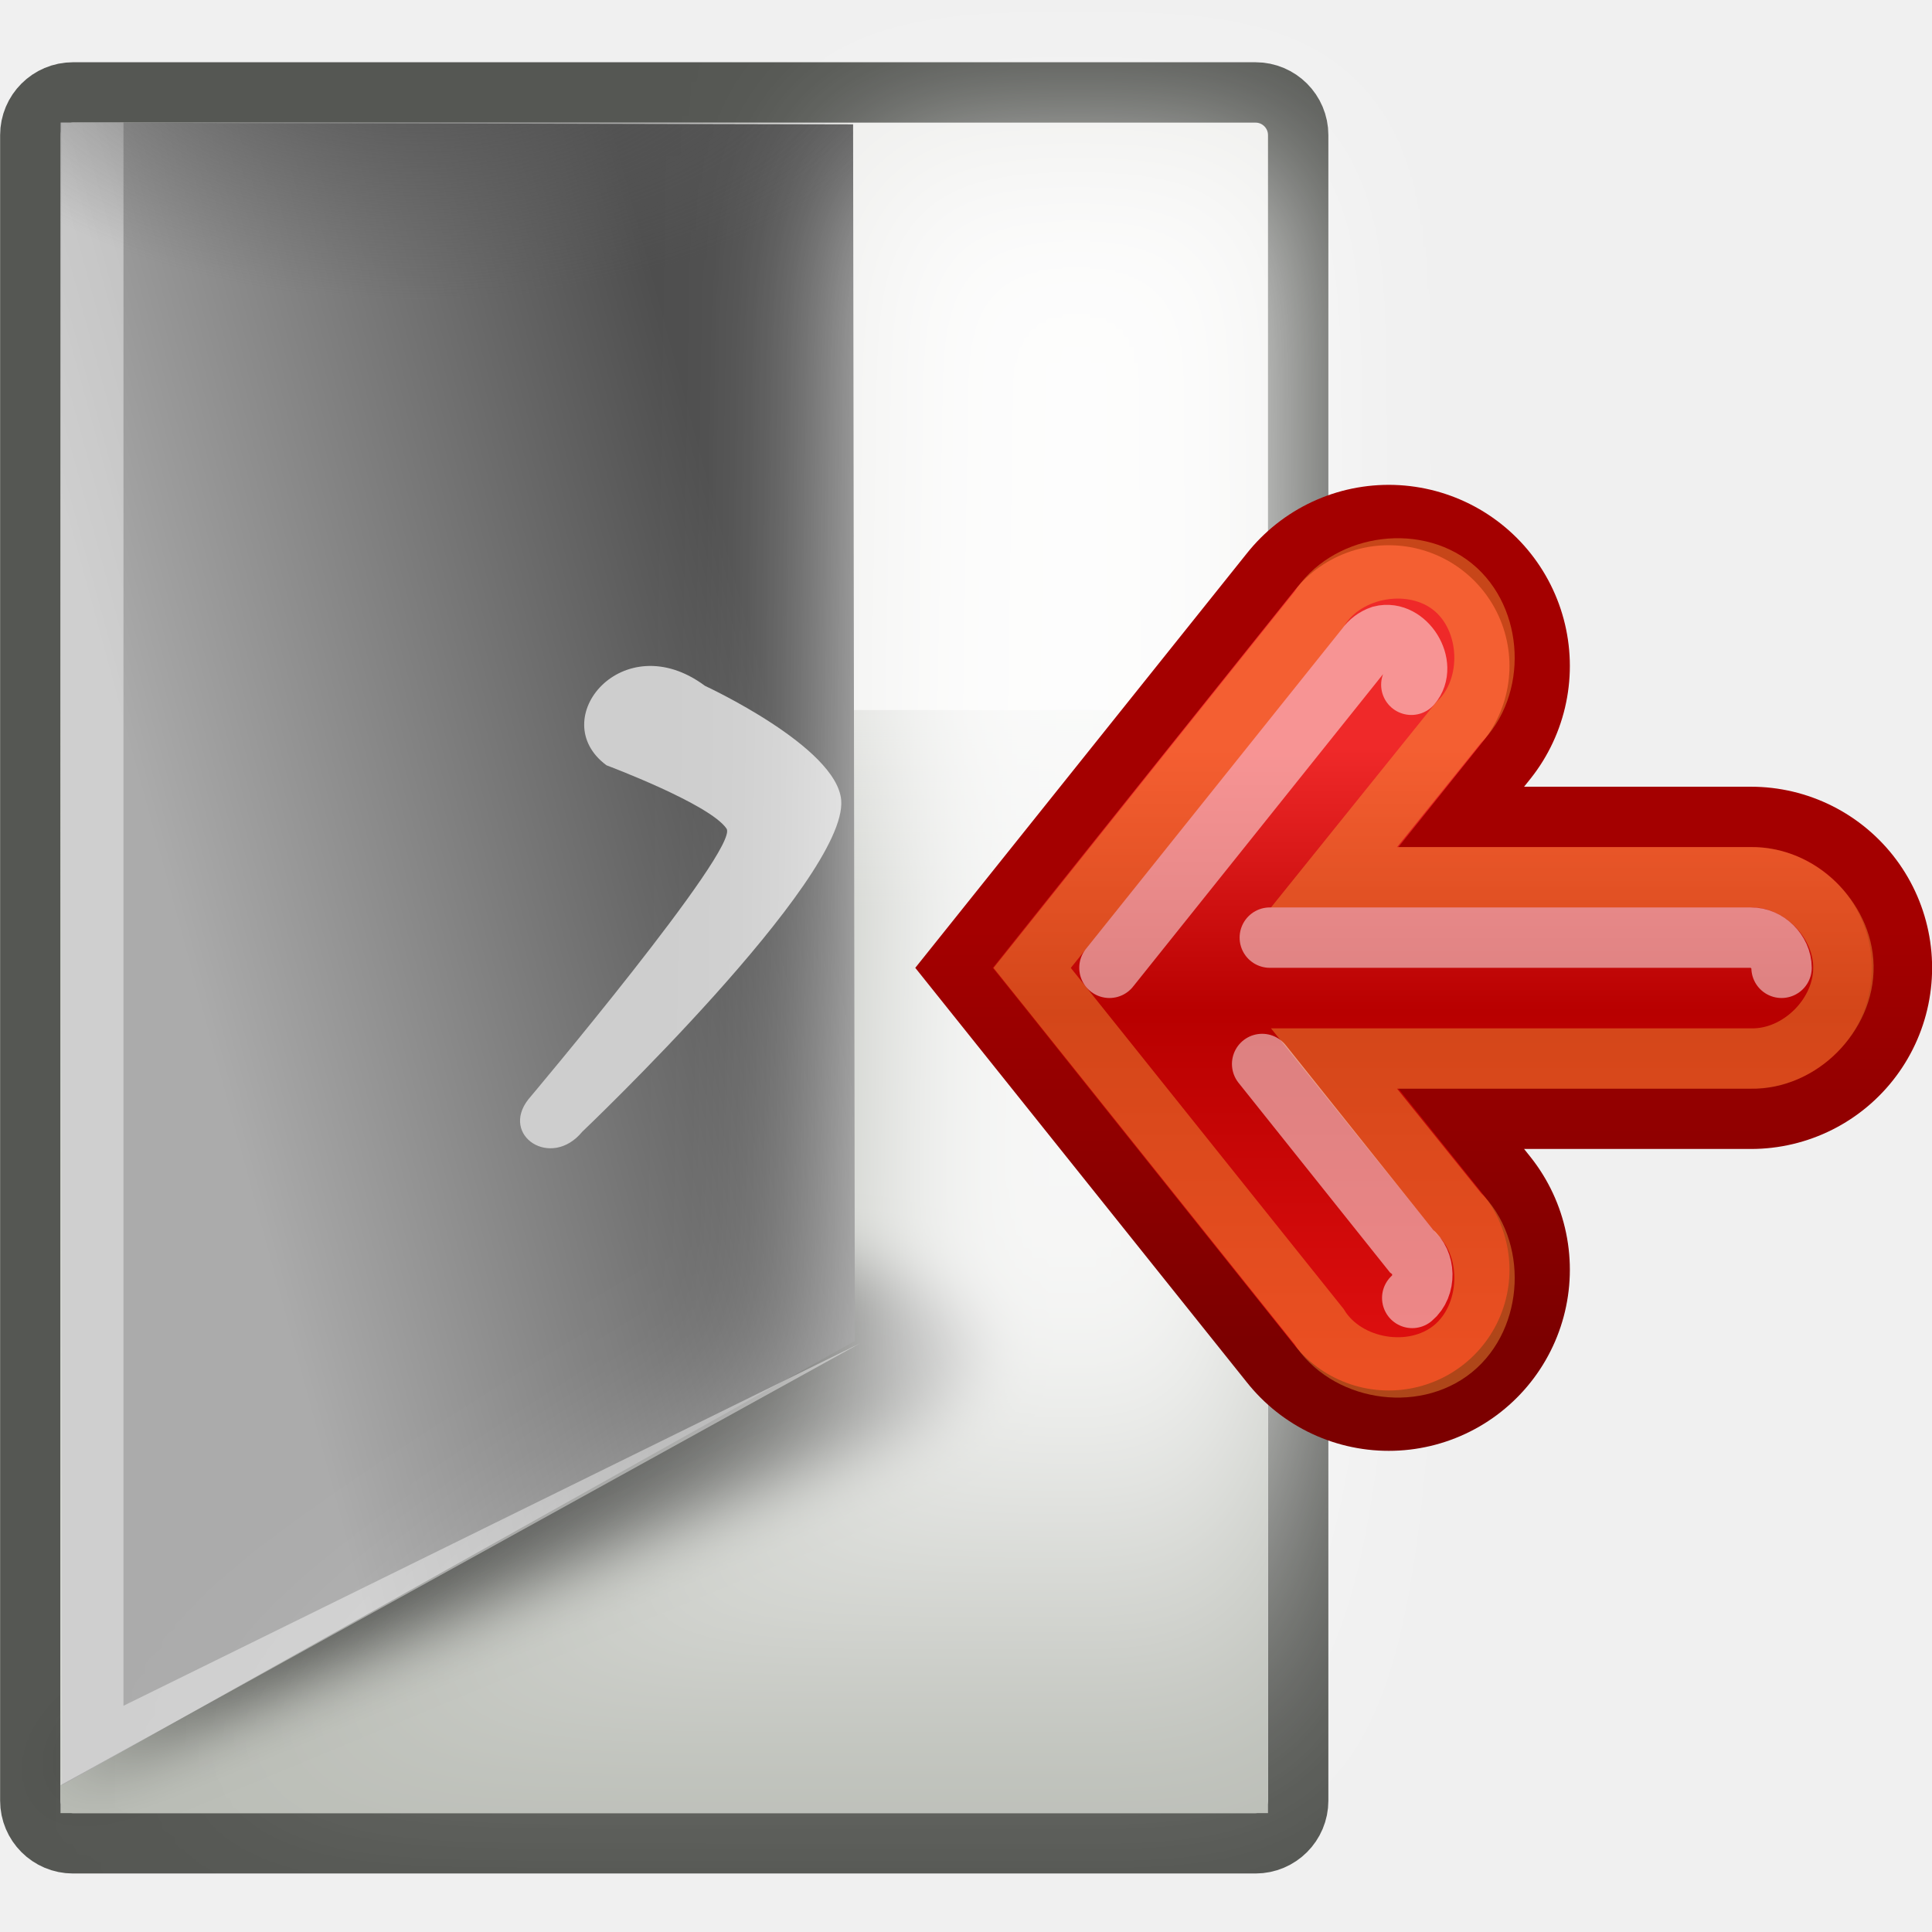
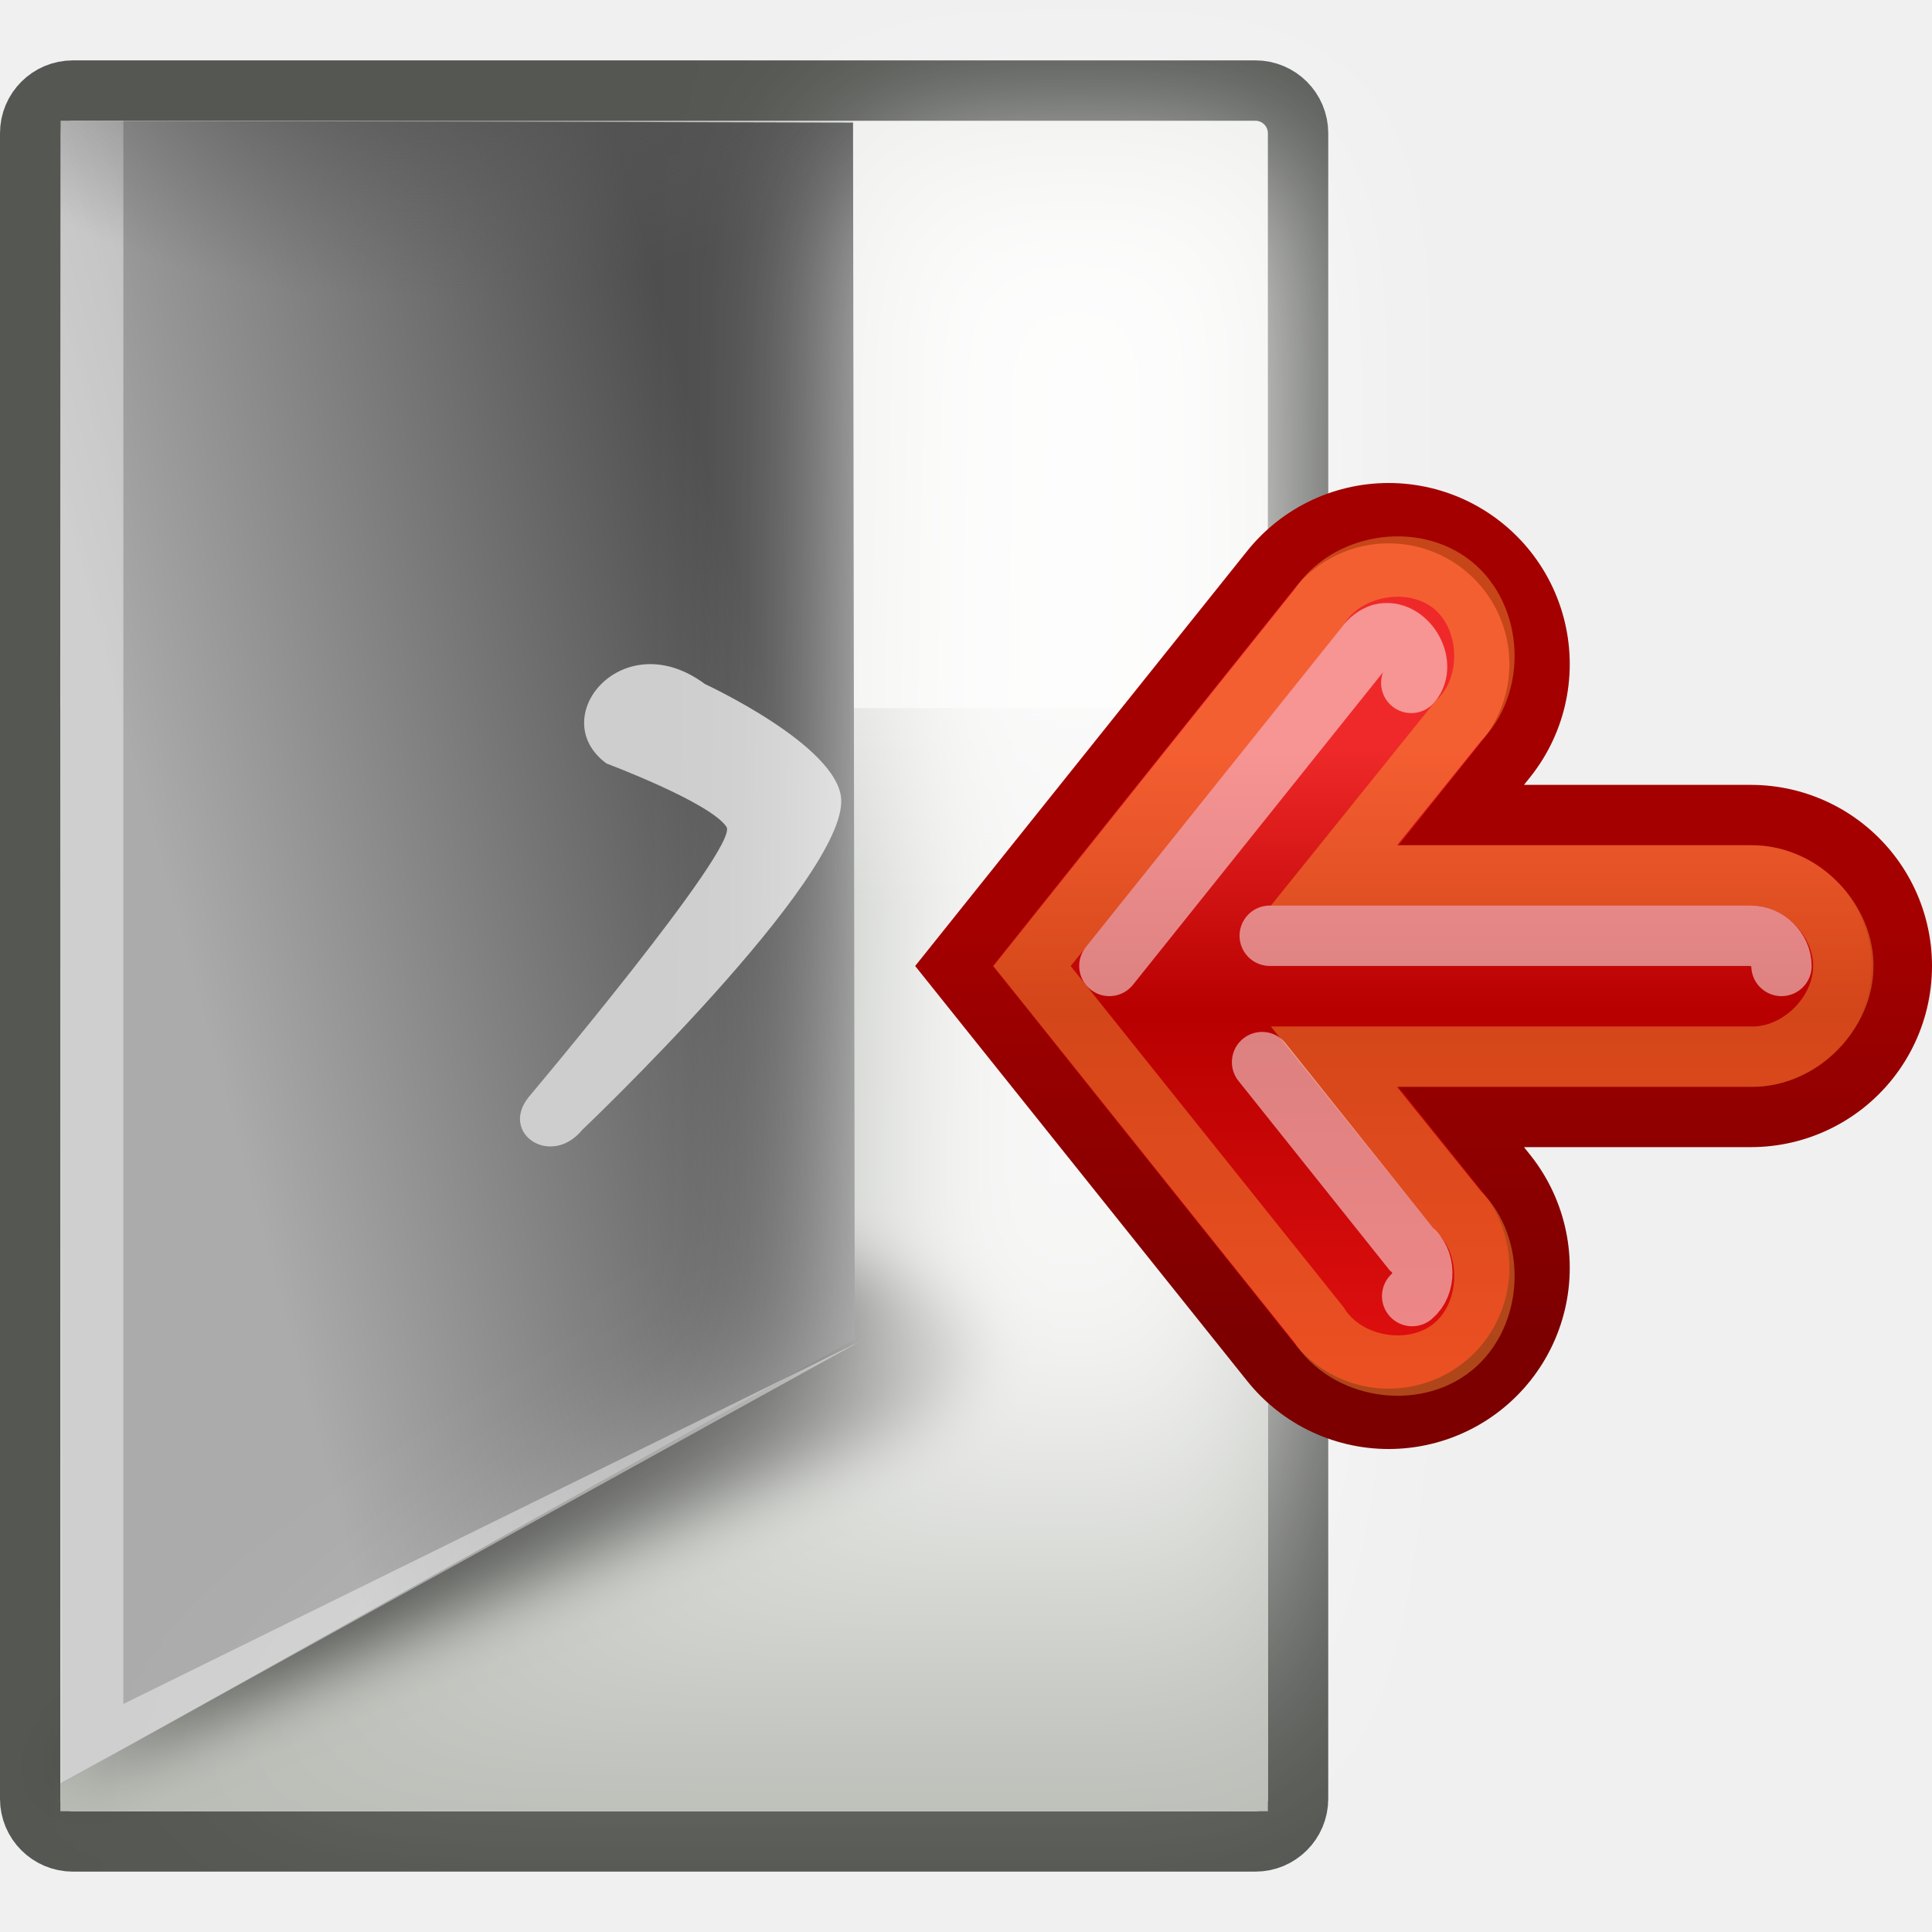
<svg xmlns="http://www.w3.org/2000/svg" xmlns:xlink="http://www.w3.org/1999/xlink" width="32" height="32" viewBox="0 0 32 32" version="1.1" id="svg1">
  <defs id="defs1">
-     <linearGradient xlink:href="#linearGradient6467-0" id="linearGradient3085-3" gradientUnits="userSpaceOnUse" gradientTransform="matrix(0.4193549,0,0,0.4273376,-0.8282734,-3.772283)" x1="18.729" y1="44" x2="18.729" y2="29.068" />
+     <linearGradient xlink:href="#linearGradient6467-0" id="linearGradient3085-3" gradientUnits="userSpaceOnUse" gradientTransform="matrix(0.4193549,0,0,0.4273376,-0.8299779,-3.802849)" x1="18.729" y1="44" x2="18.729" y2="29.068" />
    <linearGradient id="linearGradient6467-0">
      <stop id="stop6469-2" offset="0" style="stop-color:#babdb6;stop-opacity:1;" />
      <stop id="stop6471-7" offset="1" style="stop-color:#babdb6;stop-opacity:0;" />
    </linearGradient>
    <filter color-interpolation-filters="sRGB" height="1.287" id="filter6451-7" width="1.16" x="-0.08" y="-0.143">
      <feGaussianBlur id="feGaussianBlur6453-4" stdDeviation="0.769" />
    </filter>
-     <linearGradient xlink:href="#linearGradient9854-8" id="linearGradient3081-7" gradientUnits="userSpaceOnUse" gradientTransform="matrix(0.3502365,0,0,0.354829,-4.901194,-0.05326331)" x1="46.846" y1="19.804" x2="18.031" y2="27.759" />
+     <linearGradient xlink:href="#linearGradient9854-8" id="linearGradient3081-7" gradientUnits="userSpaceOnUse" gradientTransform="matrix(0.3502365,0,0,0.354829,-4.902898,-0.08382893)" x1="46.846" y1="19.804" x2="18.031" y2="27.759" />
    <linearGradient id="linearGradient9854-8">
      <stop id="stop9856-0" offset="0" style="stop-color:#4e4e4e;stop-opacity:1;" />
      <stop id="stop9858-5" offset="1" style="stop-color:#ababab;stop-opacity:1;" />
    </linearGradient>
-     <radialGradient xlink:href="#linearGradient9868-5" id="radialGradient3077-2" gradientUnits="userSpaceOnUse" gradientTransform="matrix(0.9006895,0,0,0.4973205,-18.17594,-3.412883)" cx="27.884" cy="7.14" fx="27.884" fy="7.14" r="9.723" />
+     <radialGradient xlink:href="#linearGradient9868-5" id="radialGradient3077-2" gradientUnits="userSpaceOnUse" gradientTransform="matrix(0.9006895,0,0,0.4973205,-18.17764,-3.443449)" cx="27.884" cy="7.14" fx="27.884" fy="7.14" r="9.723" />
    <linearGradient id="linearGradient9868-5">
      <stop id="stop9870-1" offset="0" style="stop-color:#4e4e4e;stop-opacity:1;" />
      <stop id="stop9872-0" offset="1" style="stop-color:#616161;stop-opacity:0;" />
    </linearGradient>
-     <linearGradient xlink:href="#linearGradient9880-5" id="linearGradient3074-4" gradientUnits="userSpaceOnUse" gradientTransform="matrix(0.7964847,0,0,0.7951099,-19.29066,-11.30158)" x1="31.853" y1="19.108" x2="34.007" y2="24.765" />
+     <linearGradient xlink:href="#linearGradient9880-5" id="linearGradient3074-4" gradientUnits="userSpaceOnUse" gradientTransform="matrix(0.7964847,0,0,0.7951099,-19.29236,-11.33215)" x1="31.853" y1="19.108" x2="34.007" y2="24.765" />
    <linearGradient id="linearGradient9880-5">
      <stop id="stop9882-5" offset="0" style="stop-color:#525252;stop-opacity:1;" />
      <stop id="stop9884-0" offset="1" style="stop-color:#525252;stop-opacity:0;" />
    </linearGradient>
-     <linearGradient xlink:href="#linearGradient9896-4" id="linearGradient3071-8" gradientUnits="userSpaceOnUse" gradientTransform="matrix(0.7964847,0,0,0.7951099,-18.40169,-11.30158)" x1="31.079" y1="21.511" x2="33.711" y2="18.064" />
+     <linearGradient xlink:href="#linearGradient9896-4" id="linearGradient3071-8" gradientUnits="userSpaceOnUse" gradientTransform="matrix(0.7964847,0,0,0.7951099,-18.40339,-11.33215)" x1="31.079" y1="21.511" x2="33.711" y2="18.064" />
    <linearGradient id="linearGradient9896-4">
      <stop id="stop9898-8" offset="0" style="stop-color:#cecece;stop-opacity:1;" />
      <stop id="stop9900-2" offset="1" style="stop-color:#9e9e9e;stop-opacity:1;" />
    </linearGradient>
    <linearGradient xlink:href="#linearGradient6365-2" id="linearGradient3056-1" gradientUnits="userSpaceOnUse" gradientTransform="translate(-12.02082)" x1="40.25" y1="31.625" x2="40.25" y2="43.25" />
    <linearGradient id="linearGradient6365-2">
      <stop id="stop6367-8" offset="0" style="stop-color:#ffffff;stop-opacity:1;" />
      <stop id="stop6369-2" offset="1" style="stop-color:#ffffff;stop-opacity:0;" />
    </linearGradient>
    <filter color-interpolation-filters="sRGB" height="1.25" id="filter6421-0" width="1.34" x="-0.17" y="-0.125">
      <feGaussianBlur id="feGaussianBlur6423-9" stdDeviation="2.07" />
    </filter>
    <linearGradient xlink:href="#linearGradient4573-7" id="linearGradient3500-2" gradientUnits="userSpaceOnUse" gradientTransform="rotate(-90,361,152)" x1="369.938" y1="236.19" x2="369.938" y2="229.367" />
    <linearGradient id="linearGradient4573-7">
      <stop style="stop-color:#7c0000;stop-opacity:1" offset="0" id="stop4575-5" />
      <stop style="stop-color:#a40000;stop-opacity:1" offset="1" id="stop4577-8" />
    </linearGradient>
    <linearGradient xlink:href="#linearGradient5155-3-1-4-8" id="linearGradient3502-79" gradientUnits="userSpaceOnUse" gradientTransform="rotate(-90,352.5,104)" x1="312.247" y1="186.886" x2="312.247" y2="197.186" />
    <linearGradient id="linearGradient5155-3-1-4-8">
      <stop style="stop-color:#ef2929;stop-opacity:1" offset="0" id="stop5157-4-6-4-4" />
      <stop id="stop5159-5-5-1-8" offset="0.422" style="stop-color:#b80000;stop-opacity:1" />
      <stop style="stop-color:#e01010;stop-opacity:1" offset="1" id="stop5161-7-3-6-18" />
    </linearGradient>
  </defs>
  <g id="layer1">
-     <rect y="1.531" x="0.502" width="21" style="color:#000000;display:inline;overflow:visible;visibility:visible;fill:#eeeeec;fill-opacity:1;fill-rule:evenodd;stroke:#555753;stroke-width:1;stroke-linecap:butt;stroke-linejoin:miter;stroke-miterlimit:10;stroke-dasharray:none;stroke-dashoffset:0;stroke-opacity:1;marker:none;enable-background:new" ry="0.707" rx="0.707" id="rect84" height="29" />
-     <rect y="11.76" x="1.002" width="20" style="color:#000000;display:inline;overflow:visible;visibility:visible;fill:url(#linearGradient3085-3);fill-opacity:1;fill-rule:evenodd;stroke:none;stroke-width:1;marker:none;enable-background:new" id="rect86" height="18.271" />
-     <path transform="matrix(0.6676964,0,0,0.6669145,-0.5061834,0.2613367)" style="display:inline;opacity:0.554;fill:#000000;fill-opacity:1;fill-rule:evenodd;stroke:none;filter:url(#filter6451-7);enable-background:new" id="path88" d="M 2.104,43.875 23.479,35 c 0,0 3.514,-2.22 0.25,-3.5 -3.415,-1.34 -7,0.5 -7,0.5 z" />
-     <path style="color:#000000;display:inline;overflow:visible;visibility:visible;fill:url(#linearGradient3081-7);fill-opacity:1;fill-rule:evenodd;stroke:none;stroke-width:1;marker:none;enable-background:new" id="path90" d="m 1.027,29.569 -0.026,-27.538 13.129,0.03 0.029,20.15 -13.132,7.359 z" />
-     <path style="color:#000000;display:block;overflow:visible;visibility:visible;opacity:0.422;fill:#ffffff;fill-opacity:1;fill-rule:nonzero;stroke:none;stroke-width:3;marker:none;enable-background:new" id="path92" d="M 1.002,29.569 14.248,22.248 2.045,28.253 V 2.031 h -1.032 z" />
-     <path style="color:#000000;display:inline;overflow:visible;visibility:visible;fill:url(#radialGradient3077-2);fill-opacity:1;fill-rule:evenodd;stroke:none;stroke-width:1;marker:none;enable-background:new" id="path94" d="M 1.031,29.444 1.002,2.031 H 14.13 l -0.118,20.627 z" />
-     <path style="color:#000000;display:inline;overflow:visible;visibility:visible;fill:url(#linearGradient3074-4);fill-opacity:1;fill-rule:evenodd;stroke:none;stroke-width:1;marker:none;enable-background:new" id="path96" d="m 9.823,12.476 1.943,2.477 -1.474,4.864 c 0,0 0.268,1.517 1.05,0.491 0.782,-1.026 3.005,-3.617 2.614,-5.511 -0.29,-1.406 -1.095,-2.075 -1.095,-2.075 z" />
-     <path style="color:#000000;display:inline;overflow:visible;visibility:visible;fill:url(#linearGradient3071-8);fill-opacity:1;fill-rule:evenodd;stroke:none;stroke-width:1;marker:none;enable-background:new" id="path98" d="m 11.677,11.36 c 0,0 2.187,1.011 2.256,1.896 0.103,1.314 -4.289,5.489 -4.289,5.489 -0.514,0.625 -1.363,0.067 -0.894,-0.535 0,0 3.504,-4.158 3.284,-4.485 -0.277,-0.409 -1.988,-1.049 -1.988,-1.049 -1.028,-0.759 0.271,-2.328 1.631,-1.316 z" />
-     <path transform="matrix(0.6676964,0,0,0.6901895,-0.5061834,0.1798667)" style="display:inline;opacity:0.874;fill:url(#linearGradient3056-1);fill-opacity:1;fill-rule:evenodd;stroke:none;filter:url(#filter6421-0);enable-background:new" id="path100" d="m 22.229,3.5 -0.5,29.75 L 3.729,43 32.979,43.25 32.729,3.5 Z" />
-     <g style="display:inline;enable-background:new" id="g3494" transform="rotate(90,294.4856,-128.4839)">
+     <rect y="1.5" x="0.5" width="21" style="color:#000000;display:inline;overflow:visible;visibility:visible;fill:#eeeeec;fill-opacity:1;fill-rule:evenodd;stroke:#555753;stroke-width:1;stroke-linecap:butt;stroke-linejoin:miter;stroke-miterlimit:10;stroke-dasharray:none;stroke-dashoffset:0;stroke-opacity:1;marker:none;enable-background:new" ry="0.707" rx="0.707" id="rect84" height="29" />
+     <rect y="11.729" x="1" width="20" style="color:#000000;display:inline;overflow:visible;visibility:visible;fill:url(#linearGradient3085-3);fill-opacity:1;fill-rule:evenodd;stroke:none;stroke-width:1;marker:none;enable-background:new" id="rect86" height="18.271" />
+     <path transform="matrix(0.6676964,0,0,0.6669145,-0.5078879,0.2307711)" style="display:inline;opacity:0.554;fill:#000000;fill-opacity:1;fill-rule:evenodd;stroke:none;filter:url(#filter6451-7);enable-background:new" id="path88" d="M 2.104,43.875 23.479,35 c 0,0 3.514,-2.22 0.25,-3.5 -3.415,-1.34 -7,0.5 -7,0.5 z" />
+     <path style="color:#000000;display:inline;overflow:visible;visibility:visible;fill:url(#linearGradient3081-7);fill-opacity:1;fill-rule:evenodd;stroke:none;stroke-width:1;marker:none;enable-background:new" id="path90" d="m 1.026,29.538 -0.026,-27.538 13.129,0.03 0.029,20.15 -13.132,7.359 z" />
+     <path style="color:#000000;display:block;overflow:visible;visibility:visible;opacity:0.422;fill:#ffffff;fill-opacity:1;fill-rule:nonzero;stroke:none;stroke-width:3;marker:none;enable-background:new" id="path92" d="M 1,29.538 14.246,22.217 2.043,28.223 V 2 h -1.032 z" />
+     <path style="color:#000000;display:inline;overflow:visible;visibility:visible;fill:url(#radialGradient3077-2);fill-opacity:1;fill-rule:evenodd;stroke:none;stroke-width:1;marker:none;enable-background:new" id="path94" d="M 1.03,29.413 1,2 H 14.128 l -0.118,20.627 z" />
+     <path style="color:#000000;display:inline;overflow:visible;visibility:visible;fill:url(#linearGradient3074-4);fill-opacity:1;fill-rule:evenodd;stroke:none;stroke-width:1;marker:none;enable-background:new" id="path96" d="m 9.822,12.445 1.943,2.477 -1.474,4.864 c 0,0 0.268,1.517 1.05,0.491 0.782,-1.026 3.005,-3.617 2.614,-5.511 -0.29,-1.406 -1.095,-2.075 -1.095,-2.075 z" />
+     <path style="color:#000000;display:inline;overflow:visible;visibility:visible;fill:url(#linearGradient3071-8);fill-opacity:1;fill-rule:evenodd;stroke:none;stroke-width:1;marker:none;enable-background:new" id="path98" d="m 11.676,11.33 c 0,0 2.187,1.011 2.256,1.896 0.103,1.314 -4.289,5.489 -4.289,5.489 -0.514,0.625 -1.363,0.067 -0.894,-0.535 0,0 3.504,-4.158 3.284,-4.485 -0.277,-0.409 -1.988,-1.049 -1.988,-1.049 -1.028,-0.759 0.271,-2.328 1.631,-1.316 z" />
+     <path transform="matrix(0.6676964,0,0,0.6901895,-0.5078879,0.1493011)" style="display:inline;opacity:0.874;fill:url(#linearGradient3056-1);fill-opacity:1;fill-rule:evenodd;stroke:none;filter:url(#filter6421-0);enable-background:new" id="path100" d="m 22.229,3.5 -0.5,29.75 L 3.729,43 32.979,43.25 32.729,3.5 Z" />
+     <g style="display:inline;enable-background:new" id="g3494" transform="rotate(90,294.5,-128.5)">
      <path id="path3960-3-8-4-0-8-6" style="display:inline;fill:none;stroke:url(#linearGradient3500-2);stroke-width:6;stroke-linecap:round;stroke-linejoin:miter;stroke-miterlimit:4;stroke-dasharray:none;stroke-opacity:1;enable-background:new" d="m 439,146 v -9 m -5,6 5,4 5,-4" />
      <path id="path3960-8-2-2-8-5" style="display:inline;fill:none;stroke:url(#linearGradient3502-79);stroke-width:4;stroke-linecap:round;stroke-linejoin:miter;stroke-miterlimit:4;stroke-dasharray:none;stroke-opacity:1;enable-background:new" d="m 439,146 v -9 m -5,6 5,4 5,-4" />
      <path id="path3960-8-2-2-8-7-1" d="m 438.969,135.469 c -0.785,0.016 -1.485,0.746 -1.469,1.531 v 6.906 l -2.562,-2.062 c -0.587,-0.611 -1.713,-0.564 -2.247,0.094 -0.534,0.658 -0.347,1.77 0.372,2.218 l 5.938,4.75 5.938,-4.75 c 0.72,-0.448 0.906,-1.56 0.372,-2.218 -0.534,-0.658 -1.66,-0.706 -2.247,-0.094 l -2.562,2.062 V 137 c 0.017,-0.806 -0.725,-1.548 -1.531,-1.531 z" style="color:#000000;font-style:normal;font-variant:normal;font-weight:normal;font-stretch:normal;font-size:medium;line-height:normal;font-family:'Bitstream Vera Sans';-inkscape-font-specification:'Bitstream Vera Sans';text-indent:0;text-align:start;text-decoration:none;text-decoration-line:none;letter-spacing:normal;word-spacing:normal;text-transform:none;writing-mode:lr-tb;direction:ltr;text-anchor:start;display:inline;overflow:visible;visibility:visible;opacity:0.4;fill:none;stroke:#fcaf3e;stroke-width:1;stroke-miterlimit:4;stroke-dasharray:none;marker:none;enable-background:new" />
    </g>
-     <path style="color:#000000;font-style:normal;font-variant:normal;font-weight:normal;font-stretch:normal;font-size:medium;line-height:normal;font-family:'Abandoned Bitplane';-inkscape-font-specification:'Abandoned Bitplane';text-indent:0;text-align:start;text-decoration:none;text-decoration-line:none;letter-spacing:normal;word-spacing:normal;text-transform:none;writing-mode:lr-tb;direction:ltr;text-anchor:start;display:inline;overflow:visible;visibility:visible;opacity:0.5;fill:none;stroke:#ffffff;stroke-width:1;stroke-linecap:round;marker:none;enable-background:new" d="m 23.391,21.498 c 0.229,-0.191 0.222,-0.598 -0.015,-0.78 l -2.471,-3.095 m 8.603,-1.593 c 0,-0.264 -0.243,-0.504 -0.507,-0.5 h -7.969 m 2.344,-4.188 c 0.277,-0.319 -0.091,-0.916 -0.5,-0.812 -0.1,0.034 -0.189,0.101 -0.25,0.188 l -4.25,5.312" id="path3960-8-2-2-8-5-3" />
+     <path style="color:#000000;font-style:normal;font-variant:normal;font-weight:normal;font-stretch:normal;font-size:medium;line-height:normal;font-family:'Abandoned Bitplane';-inkscape-font-specification:'Abandoned Bitplane';text-indent:0;text-align:start;text-decoration:none;text-decoration-line:none;letter-spacing:normal;word-spacing:normal;text-transform:none;writing-mode:lr-tb;direction:ltr;text-anchor:start;display:inline;overflow:visible;visibility:visible;opacity:0.5;fill:none;stroke:#ffffff;stroke-width:1;stroke-linecap:round;marker:none;enable-background:new" d="m 23.39,21.467 c 0.229,-0.191 0.222,-0.598 -0.015,-0.78 l -2.471,-3.095 m 8.603,-1.593 c 0,-0.264 -0.243,-0.504 -0.507,-0.5 h -7.969 m 2.344,-4.188 c 0.277,-0.319 -0.091,-0.916 -0.5,-0.812 -0.1,0.034 -0.189,0.101 -0.25,0.188 l -4.25,5.312" id="path3960-8-2-2-8-5-3" />
  </g>
</svg>
